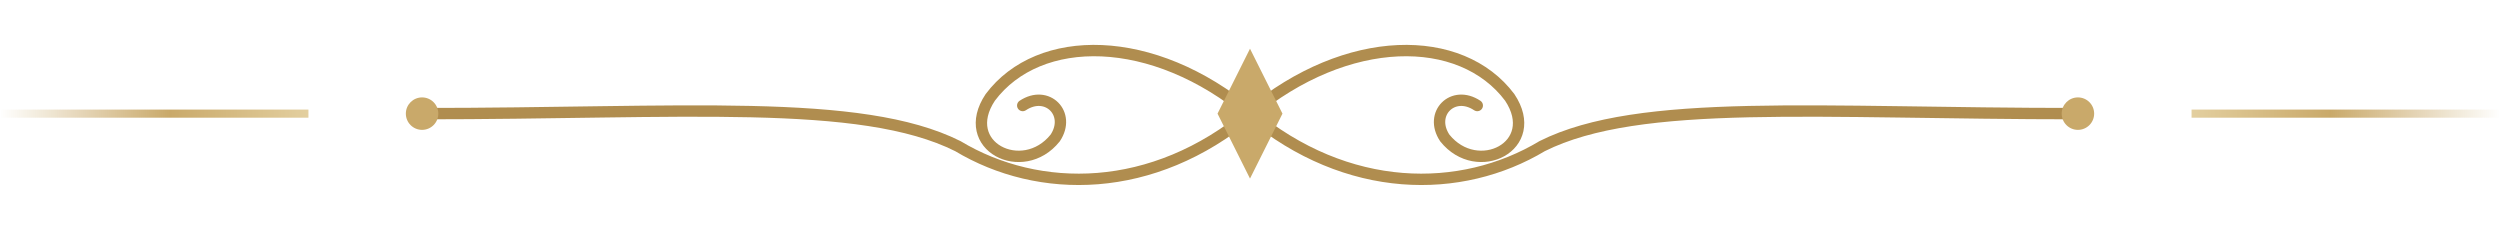
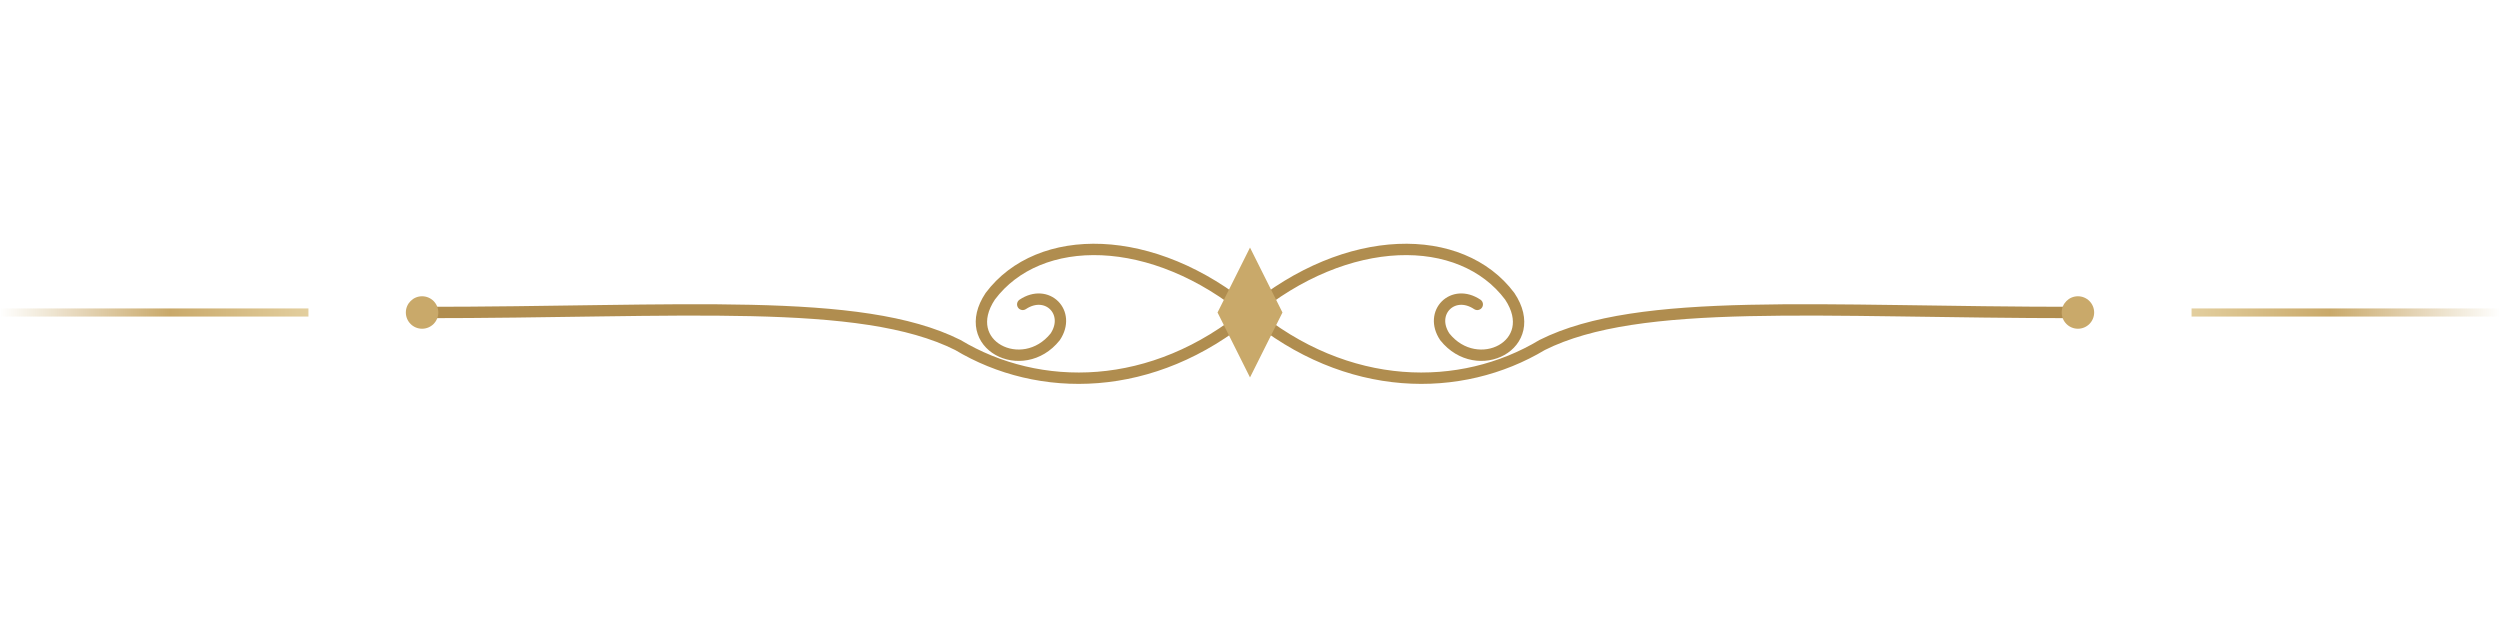
- <svg xmlns="http://www.w3.org/2000/svg" width="308" height="28" viewBox="0 0 308 28">
+ <svg xmlns="http://www.w3.org/2000/svg" width="308" height="77" viewBox="0 -24.5 308 77">
  <defs>
    <linearGradient id="left" x1="0" x2="1">
      <stop offset="0" stop-color="#c9a96a" stop-opacity="0" />
      <stop offset="0.55" stop-color="#c9a96a" />
      <stop offset="1" stop-color="#e3cf9f" />
    </linearGradient>
    <linearGradient id="right" x1="0" x2="1">
      <stop offset="0" stop-color="#e3cf9f" />
      <stop offset="0.45" stop-color="#c9a96a" />
      <stop offset="1" stop-color="#c9a96a" stop-opacity="0" />
    </linearGradient>
  </defs>
  <rect x="0" y="13.5" width="38" height="1" fill="url(#left)" />
  <rect x="270" y="13.5" width="38" height="1" fill="url(#right)" />
  <g transform="translate(44 0)">
    <g fill="none" stroke="#b08d4f" stroke-width="1.4" stroke-linecap="round">
      <path d="M110 14 C98 4 84 4 78 12 C74 18 82 22 86 17 C88 14 85 11 82 13" />
      <path d="M110 14 C122 4 136 4 142 12 C146 18 138 22 134 17 C132 14 135 11 138 13" />
      <path d="M110 14 C98 24 84 24 74 18 C62 12 40 14 8 14" />
      <path d="M110 14 C122 24 136 24 146 18 C158 12 180 14 212 14" />
    </g>
    <path d="M110 6 L114 14 L110 22 L106 14 Z" fill="#c9a96a" />
    <circle cx="8" cy="14" r="2" fill="#c9a96a" />
    <circle cx="212" cy="14" r="2" fill="#c9a96a" />
  </g>
</svg>
